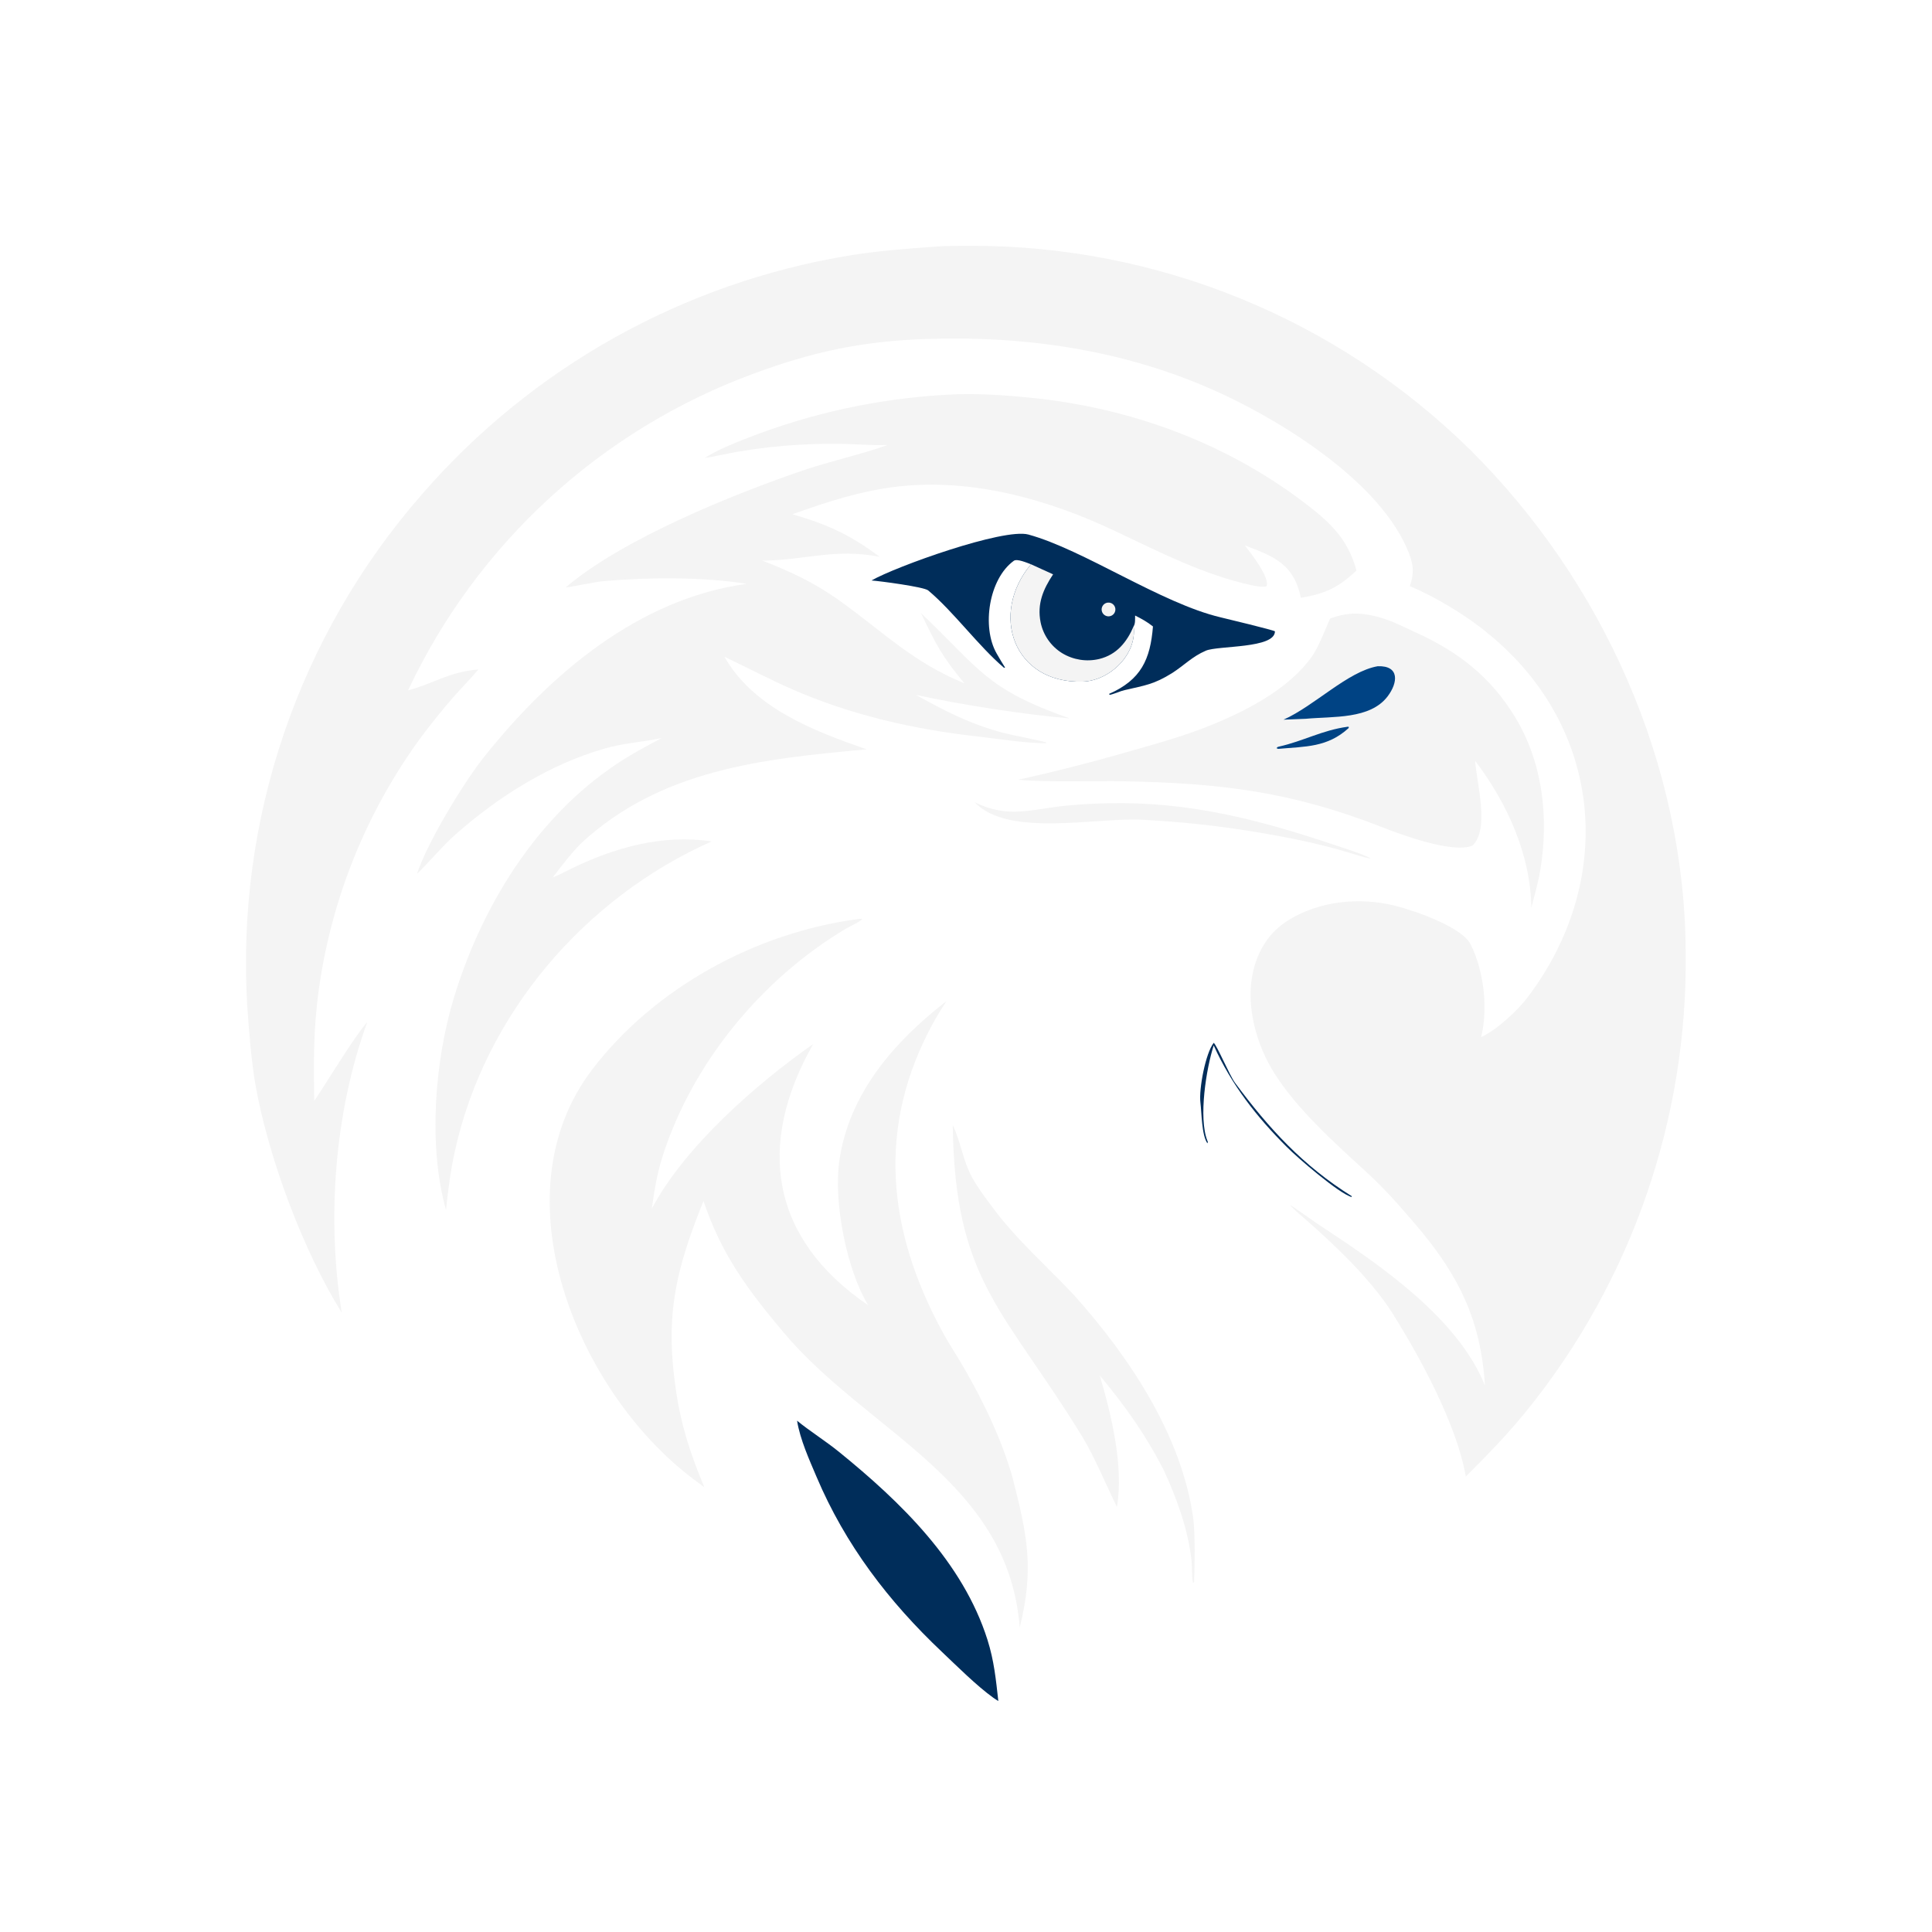
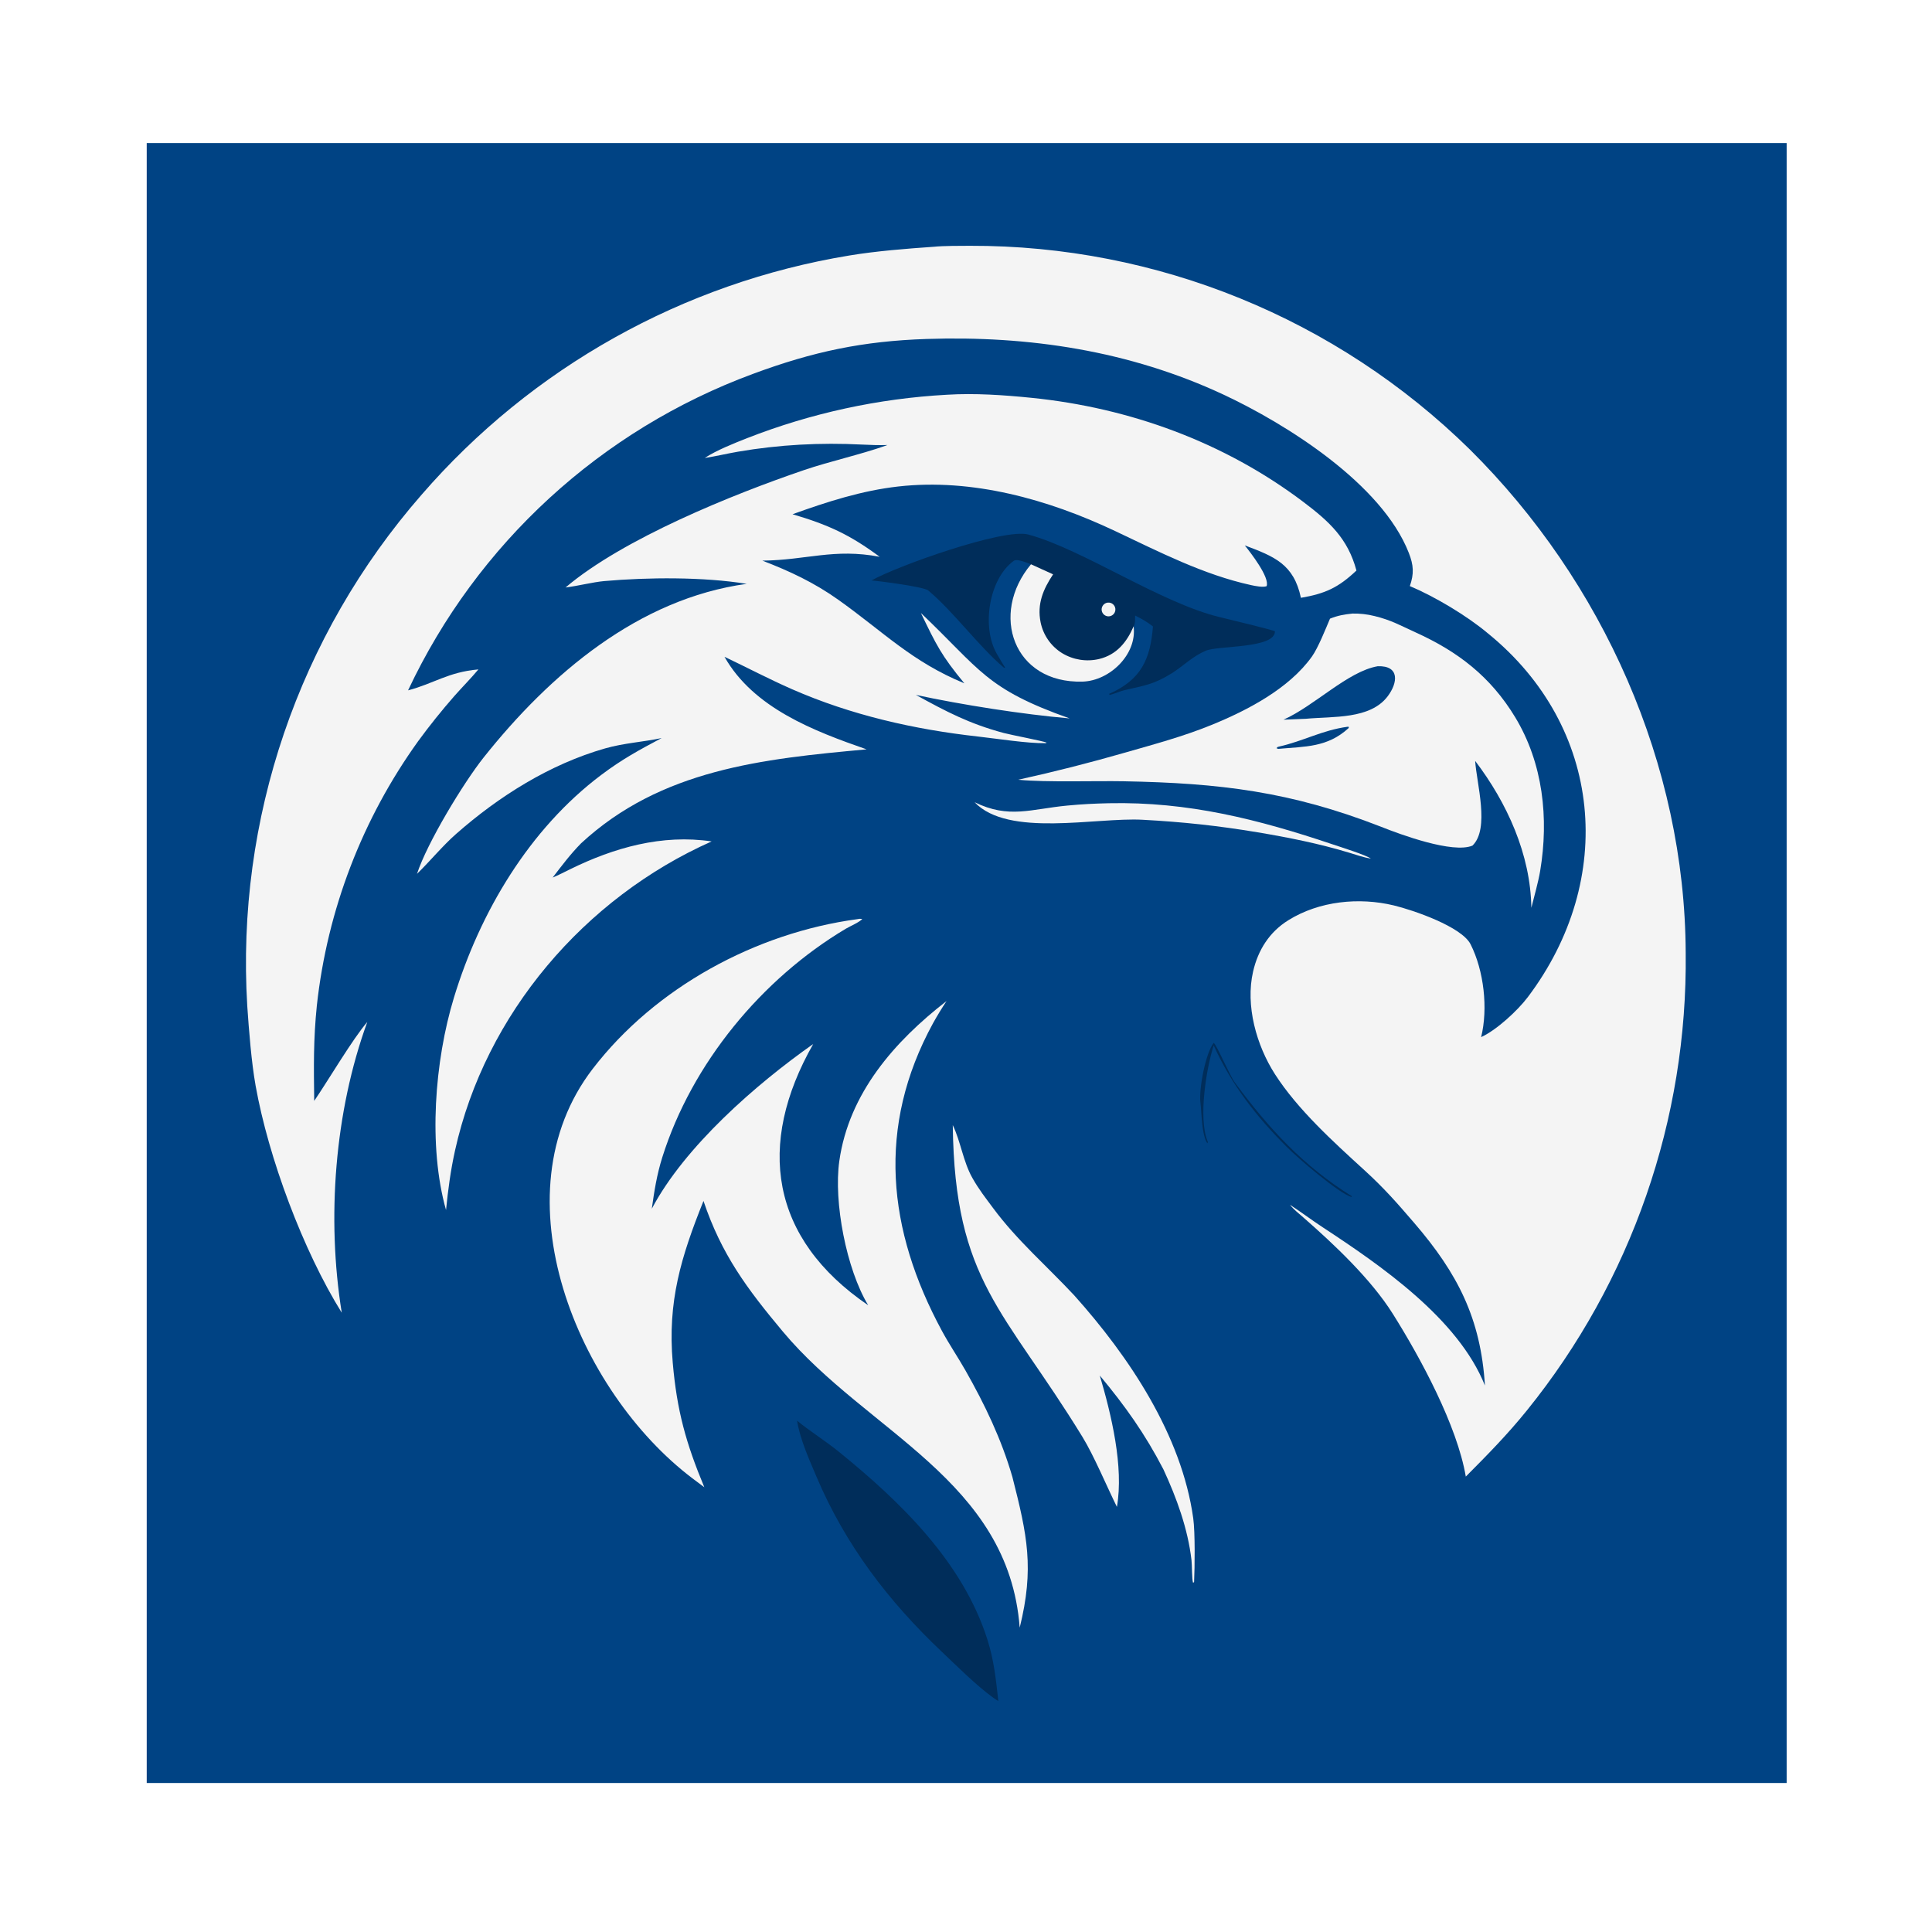
<svg xmlns="http://www.w3.org/2000/svg" version="1.1" style="display: block;" viewBox="0 0 2048 2048" width="1024" height="1024" preserveAspectRatio="none">
+   <rect x="155.532" y="151.669" width="1738.388" height="1738.391" fill="rgb(0,67,132)" />
  <path transform="translate(0,0)" fill="rgb(244,244,244)" d="M 989.999 261.575 C 1000.5 260.506 1017.65 260.619 1028.23 260.558 C 1226.43 260.008 1416.85 337.619 1558.19 476.558 C 1699.18 616.405 1786.17 810.621 1786.91 1010.12 C 1788.96 1186.41 1729.45 1357.9 1618.64 1495.04 C 1597.56 1521.11 1577.23 1541.66 1553.81 1565.25 C 1544.63 1511.28 1506.02 1439.72 1476.32 1392.53 C 1453.14 1355.71 1414.11 1318.98 1381.69 1290.62 C 1376.62 1286.19 1371.74 1282.5 1367.44 1277.14 C 1378.9 1284.58 1390.38 1293.26 1401.97 1300.87 C 1463.72 1341.43 1545.76 1397.81 1574.09 1468.72 C 1569.71 1397.65 1545.11 1349.83 1499.18 1296.42 C 1480.96 1275.23 1467.64 1259.91 1446.37 1240.49 C 1413.55 1210.53 1375.66 1176.26 1351.58 1138.8 C 1331.89 1108.18 1320.01 1066 1328.33 1029.86 C 1333.58 1007.05 1345.63 987.969 1365.62 975.524 C 1398.45 955.073 1440.69 950.907 1477.62 959.816 C 1498.04 964.744 1549.48 982.341 1558.9 1001.02 C 1573.02 1029.02 1577.57 1069.09 1570.06 1099.38 C 1586.38 1091.98 1608.86 1071.14 1619.53 1057 C 1713.57 932.344 1699.38 770.637 1577.4 671.526 C 1555.19 652.832 1521.12 632.477 1494.5 621.276 C 1499.04 608.094 1498.55 599.249 1493.38 586.045 C 1464.85 513.096 1363.99 449.608 1296.53 418.102 C 1197.37 371.859 1090.73 355.713 982.095 359.321 C 914.73 361.558 861.974 372.665 798.45 396.228 C 637.149 455.693 505.721 576.233 432.565 731.803 C 459.828 724.639 475.339 712.316 507.129 709.615 C 499.482 718.811 489.738 728.645 481.669 737.778 C 468.2 753.139 455.414 769.084 443.346 785.568 C 383.958 868.157 346.939 964.7 335.883 1065.82 C 332.153 1102.21 332.61 1130.46 333.073 1167 C 347.778 1145.53 374.027 1100.93 389.347 1083.36 C 354.621 1178.6 346.14 1291.63 362.276 1391.55 C 321.301 1325.7 284.6 1227.27 270.976 1150.98 C 266.507 1125.96 263.88 1092.22 262.113 1066.38 C 250.107 868.477 316.48 673.806 446.879 524.46 C 563.737 389.58 724.123 299.859 900.214 270.863 C 928.32 266.173 961.511 263.528 989.999 261.575 z" />
  <path transform="translate(0,0)" fill="rgb(244,244,244)" d="M 1003.85 418.433 C 1033.21 416.616 1064.07 418.749 1093.33 421.703 C 1197.62 432.23 1297.8 468.728 1381.64 532.091 C 1409.01 552.775 1428.79 570.761 1437.88 604.782 C 1418.61 623.018 1404.73 629.288 1379.02 633.712 C 1371.47 597.863 1350.69 589.885 1319.52 578.137 C 1325.5 585.579 1346.21 612.094 1342.65 621.382 C 1338.73 622.849 1330.57 621.194 1326.39 620.285 C 1275.81 609.285 1228.5 584.844 1181.94 562.859 C 1111.29 529.435 1030.85 506.833 952.17 515.698 C 913.453 520.06 876.533 531.965 840.114 545.113 C 877.788 556.219 900.731 566.668 932.47 590.207 C 883.923 581.014 854.962 593.781 808.122 594.3 C 837.263 605.453 863.224 617.688 888.711 635.824 C 936.981 670.172 966.627 701.469 1022.25 724.338 C 997.818 694.749 992.646 683.859 976.203 649.836 C 1039.63 710.14 1044.63 730.001 1133.87 761.556 C 1084.31 757.281 1019.8 747.159 970.852 736.633 C 1003.49 754.522 1027.45 767.15 1063.83 776.954 C 1071.78 779.097 1106.25 785.587 1109.5 787.241 L 1108.49 787.806 C 1089.06 788.125 1056.66 782.967 1036.54 780.73 C 969.005 773.223 902.181 758.003 839.785 730.674 C 815.648 720.103 792.018 707.655 767.984 696.222 C 798.777 750.636 863.077 775.011 918.63 794.344 C 808.791 804.359 700.699 815.453 615.921 893.99 C 604.356 905.839 595.922 917.143 585.839 930.244 C 591.781 927.782 598.424 924.351 604.252 921.486 C 650.874 898.569 701.78 884.079 754.348 891.944 C 619.792 951.767 514.359 1074.79 482.354 1219.54 C 477.635 1240.89 475.005 1260.94 472.805 1282.66 C 453.705 1214.96 460.758 1124.59 481.207 1057.45 C 508.76 966.993 560.993 878.862 637.385 821.416 C 659.437 804.833 677.315 795.131 701.37 782.377 C 681.816 786.558 661.498 787.607 641.36 793.362 C 582.923 810.061 528.869 844.048 483.521 883.973 C 468.763 896.965 455.975 912.828 442.047 926.296 C 452.686 893.55 491.359 829.758 512.827 802.784 C 583.137 714.441 676.756 634.685 791.535 618.901 C 745.586 611.456 686.957 611.873 640.563 615.966 C 628.58 617.023 612.753 621.132 599.505 622.754 C 660.51 570.952 776.841 524.037 852.018 498.4 C 879.546 489.012 911.824 482.012 939.477 472.221 C 939.849 472.065 940.222 471.909 940.594 471.754 C 931.679 472.025 922.595 471.714 913.747 471.264 C 869.635 469.02 825.789 471.33 782.247 478.824 C 770.531 480.84 758.934 483.662 747.069 485.474 C 759.093 477.497 778.106 469.899 791.88 464.492 C 859.637 437.964 931.192 422.416 1003.85 418.433 z" />
  <path transform="translate(0,0)" fill="rgb(244,244,244)" d="M 908.613 974.383 C 911.609 973.774 910.892 973.939 914.052 974.109 C 911.884 977.16 900.51 982.158 896.662 984.451 C 807.389 1037.63 733.38 1127.31 702.058 1226.79 C 696.243 1245.26 693.518 1262.86 690.935 1281.31 C 725.757 1215.38 801.585 1149.18 862.034 1106.7 C 801.42 1213.32 816.48 1312.93 920.307 1383.61 C 897.204 1345.4 883.532 1274.17 889.715 1230.65 C 899.908 1158.88 948.297 1103.82 1003.37 1061.16 C 998.317 1068.77 993.558 1076.57 989.106 1084.55 C 928.956 1194.57 940.673 1303.85 998.508 1410.84 C 1006.33 1425.31 1015.38 1438.56 1023.4 1452.67 C 1044.09 1489.13 1061.51 1525.42 1073.21 1565.77 C 1088.96 1627.54 1096.52 1662.4 1080.93 1725.38 C 1069.03 1568.82 919.051 1518.16 829.883 1411.56 C 791.959 1366.22 764.763 1329.73 745.725 1273.05 C 721.952 1332.41 707.466 1379.51 713.137 1444.56 C 717.582 1495.53 727.151 1529.79 746.609 1576.55 L 733.979 1567.09 C 612.454 1475.02 525.35 1267.05 628.287 1133.03 C 694.651 1046.63 801.315 988.864 908.613 974.383 z" />
  <path transform="translate(0,0)" fill="rgb(244,244,244)" d="M 1433.72 650.402 C 1441.62 650.244 1449.51 651.14 1457.18 653.067 C 1474.96 657.424 1484.48 663.06 1500.41 670.272 C 1545.53 690.7 1580.05 717.239 1606.1 760.209 C 1635.72 809.07 1641.96 867.449 1632.65 923.155 C 1630.68 934.916 1626.28 950.372 1623.29 962.322 C 1622.48 905.665 1597.51 851.019 1563.74 806.582 C 1565.18 830.018 1579.48 878.51 1560.88 896.384 C 1540.06 905.09 1484.62 884.674 1463.57 876.248 C 1368.13 839.073 1293.19 830.075 1191.09 828.18 C 1161.85 827.637 1108.46 829.363 1080.77 826.681 L 1079.43 826.545 C 1118.26 817.961 1154.83 808.661 1193.26 797.614 C 1223.99 788.782 1253.87 780.828 1283.92 768.612 C 1322.03 753.122 1366.44 730.045 1390.78 695.849 C 1397.27 686.73 1405.34 666.393 1409.85 655.803 C 1418.24 652.452 1424.88 651.304 1433.72 650.402 z" />
  <path transform="translate(0,0)" fill="rgb(0,67,132)" d="M 1460.48 706.224 C 1483.99 705.46 1481.84 723.86 1470.92 738.207 C 1452.26 762.702 1413.11 759.236 1384.25 761.937 L 1360.6 762.886 C 1393.7 748.069 1428.76 711.687 1460.48 706.224 z" />
  <path transform="translate(0,0)" fill="rgb(0,67,132)" d="M 1428.57 770.383 L 1429.67 770.409 L 1429.74 771.662 C 1407.1 792.477 1383.6 791.226 1355.24 793.818 C 1354.1 793.701 1354.85 793.839 1353.1 793.033 C 1354.37 791.894 1354.13 791.794 1355.6 791.464 C 1382 785.524 1401.3 774.094 1428.57 770.383 z" />
  <path transform="translate(0,0)" fill="rgb(0,45,90)" d="M 923.83 615.333 C 949.062 600.715 1063.96 559.476 1090.13 566.63 C 1148.66 582.626 1230.89 639.587 1294.06 654.446 C 1300.4 655.939 1349.98 667.894 1351.49 669.239 C 1351.56 687.666 1291.24 684.173 1278.22 689.761 C 1263.72 695.987 1255.57 705.095 1242.49 713.494 C 1223.27 725.462 1213.9 726.542 1192.17 731.534 C 1187.59 732.587 1181.99 735.307 1176.32 736.653 L 1175.68 735.54 C 1209.55 720.625 1219.4 699.03 1222.18 664.071 C 1215.98 659.147 1210.34 656.045 1203.26 652.493 C 1203.18 656.175 1203.62 661.045 1201.69 663.916 C 1205.48 693.98 1176.12 721.665 1147.75 722.537 C 1074.11 724.799 1048.81 650.767 1092.9 598.164 C 1088.46 596.519 1078.07 592.013 1074.69 594.46 C 1048.16 613.675 1040.52 664.571 1056.37 692.53 C 1059.86 698.684 1062.36 702.745 1065.43 707.637 L 1064.29 707.88 C 1037.05 684.696 1011.12 648.689 983.916 625.866 C 979.444 622.114 932.421 615.901 923.83 615.333 z" />
  <path transform="translate(0,0)" fill="rgb(244,244,244)" d="M 1201.69 663.916 C 1205.48 693.98 1176.12 721.665 1147.75 722.537 C 1074.11 724.799 1048.81 650.767 1092.9 598.164 C 1100.68 601.781 1108.49 605.333 1116.33 608.818 C 1105.85 624.586 1099.2 640.079 1103.07 659.596 C 1105.82 673.19 1114.06 685.043 1125.85 692.347 C 1137.64 699.518 1151.78 701.747 1165.2 698.55 C 1183.81 693.999 1194.53 680.622 1201.69 663.916 z" />
  <path transform="translate(0,0)" fill="rgb(244,244,244)" d="M 1174.5 638.783 C 1178.37 638.477 1181.8 641.252 1182.3 645.097 C 1182.81 648.942 1180.22 652.512 1176.41 653.222 C 1173.76 653.716 1171.05 652.706 1169.37 650.596 C 1167.69 648.486 1167.31 645.622 1168.39 643.148 C 1169.46 640.674 1171.81 638.995 1174.5 638.783 z" />
  <path transform="translate(0,0)" fill="rgb(244,244,244)" d="M 1009.97 1192.68 C 1018.27 1209.65 1020.98 1231.37 1030.75 1248.66 C 1037.7 1260.97 1044.55 1269.57 1052.77 1280.67 C 1078.15 1314.95 1109.97 1342.28 1138.87 1373.3 C 1196.96 1438.19 1252.71 1521.48 1264.89 1609.52 C 1266.96 1624.47 1266.52 1661.12 1265.78 1677.03 L 1264.7 1677.86 C 1263.4 1674.17 1263.64 1659.02 1263.03 1653.76 C 1259.17 1620.38 1247.25 1587.83 1233.27 1557.6 C 1213.7 1519.86 1192.83 1490.53 1165.84 1458.13 C 1177.97 1499.28 1191.44 1554.66 1183.97 1597.38 C 1173.1 1575.37 1159.6 1543 1147.4 1523.11 C 1064.57 1387.97 1012.02 1358.9 1009.97 1192.68 z" />
  <path transform="translate(0,0)" fill="rgb(0,45,90)" d="M 844.922 1505.99 C 858.012 1516.78 874.994 1527.38 889.378 1539.05 C 954.661 1592.02 1020.71 1655.91 1046.76 1738.24 C 1053.83 1760.6 1055.71 1780.41 1058.27 1803.16 C 1056.4 1802.06 1054.59 1800.88 1052.83 1799.61 C 1035.25 1786.98 1014.2 1765.94 998.654 1751.24 C 941.94 1697.62 896.126 1637.61 865.566 1565.5 C 857.859 1547.31 848.122 1525.91 844.922 1505.99 z" />
  <path transform="translate(0,0)" fill="rgb(244,244,244)" d="M 1175.4 851.46 C 1259.49 849.64 1333.76 868.505 1412.99 895.167 C 1420.36 897.65 1448.85 906.596 1453.15 910.191 C 1445.77 908.995 1437.46 906.104 1430.22 903.906 C 1398.39 894.248 1366.09 887.833 1333.28 882.301 C 1290.93 875.245 1253.68 871.267 1211.06 868.973 C 1161.45 866.303 1068.77 887.973 1033.12 850.39 C 1069.61 868.189 1092.46 857.61 1131.52 853.928 C 1147.35 852.436 1159.44 851.839 1175.4 851.46 z" />
  <path transform="translate(0,0)" fill="rgb(0,45,90)" d="M 1286.6 1105.42 C 1290.22 1108.48 1303.34 1139.92 1309.21 1147.85 C 1345.08 1196.31 1381.53 1235.98 1432.93 1268.01 L 1432.77 1268.88 C 1419.65 1265.48 1374.91 1226.89 1363.93 1215.69 C 1331.81 1183.65 1305.25 1149.6 1286.59 1108.2 C 1278.68 1132.54 1270.31 1184.77 1279.84 1209.15 C 1280.56 1210.98 1280.51 1210.06 1279.91 1211.98 C 1273.77 1203.48 1273.82 1179.38 1272.5 1168.79 C 1270.7 1154.41 1277.98 1116.24 1286.6 1105.42 z" />
</svg>
